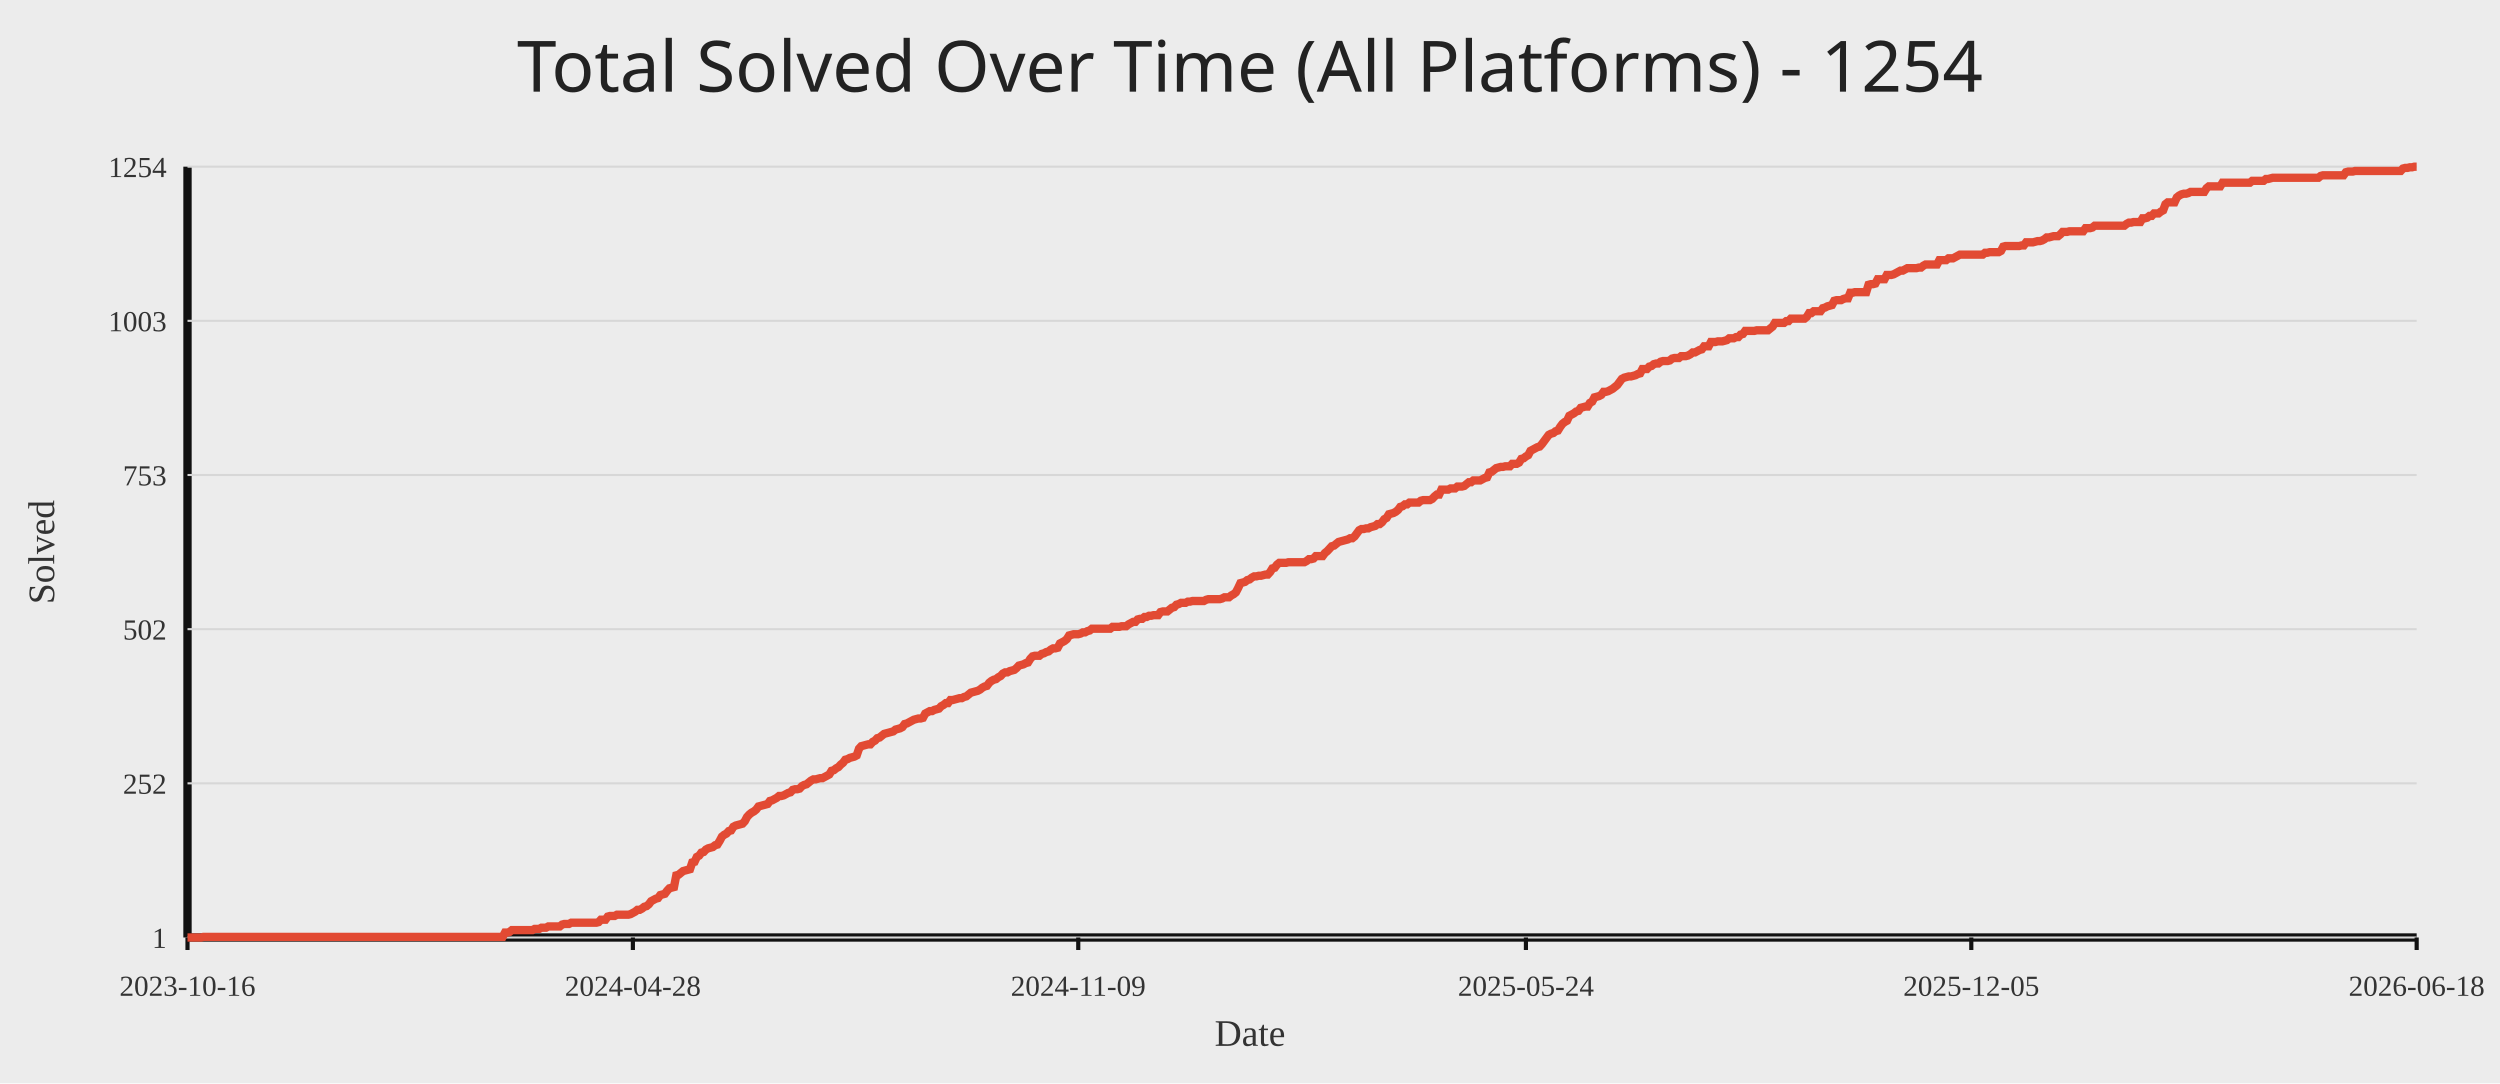
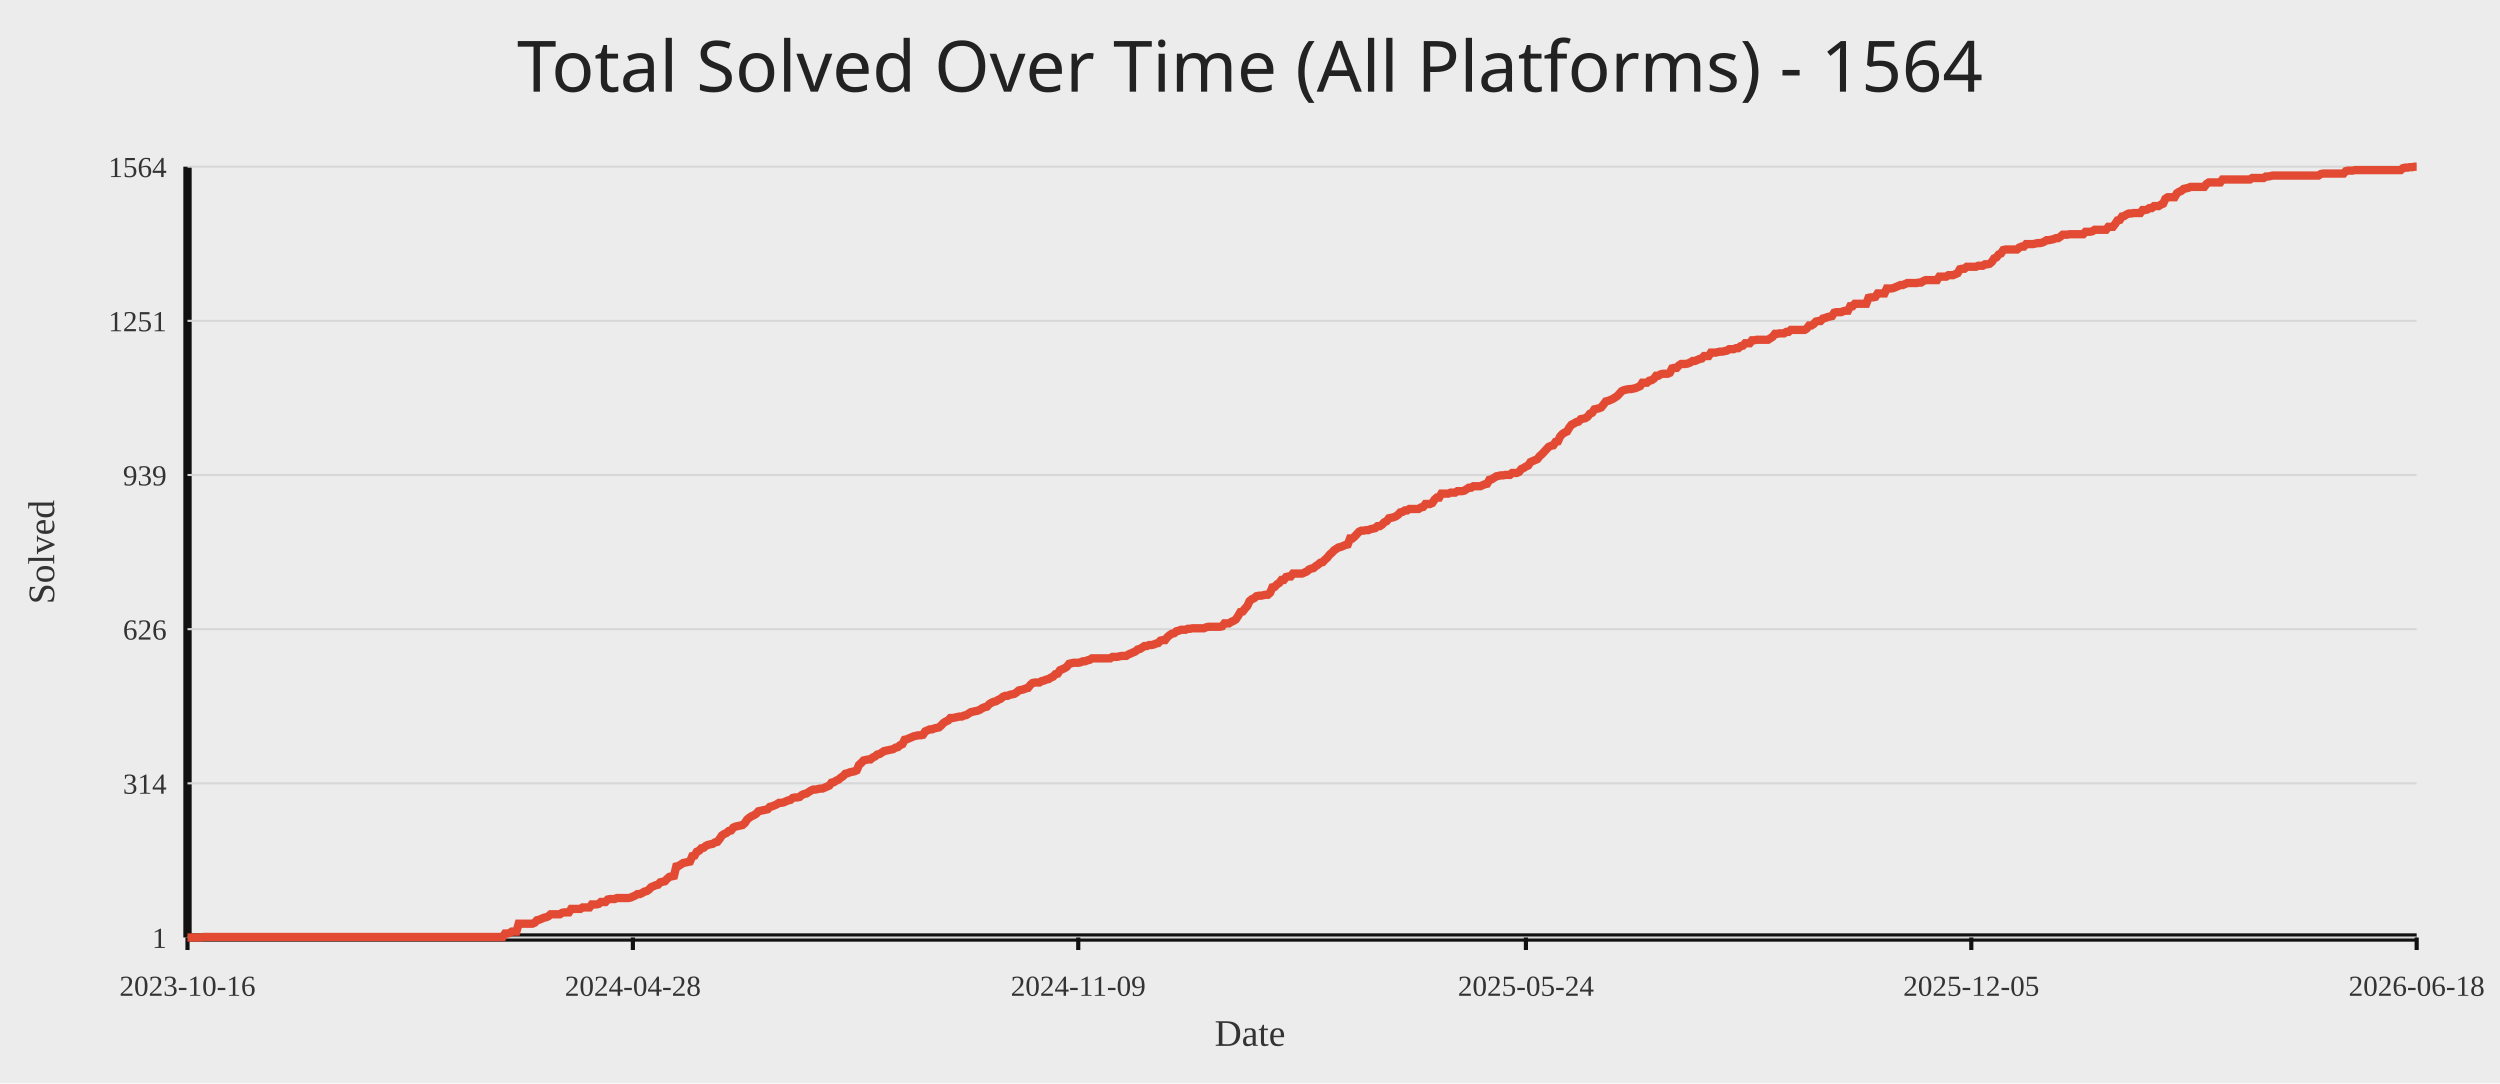
<svg xmlns="http://www.w3.org/2000/svg" width="1200" height="520">
  <rect width="100%" height="100%" fill="#ececec" />
-   <text x="50%" y="44" text-anchor="middle" fill="#222" font-size="34" font-family="Comic Sans MS, Segoe UI">Total Solved Over Time (All Platforms) - 1254</text>
+   <text x="50%" y="44" text-anchor="middle" fill="#222" font-size="34" font-family="Comic Sans MS, Segoe UI">Total Solved Over Time (All Platforms) - 1564</text>
  <line x1="90" y1="450" x2="1160" y2="450" stroke="#111" stroke-width="4" />
  <line x1="90" y1="80" x2="90" y2="450" stroke="#111" stroke-width="4" />
  <line x1="90" y1="450.00" x2="1160" y2="450.00" stroke="#d7d7d7" stroke-width="1" />
  <text x="80" y="455.00" text-anchor="end" fill="#333" font-size="14">1</text>
  <line x1="90" y1="376.00" x2="1160" y2="376.00" stroke="#d7d7d7" stroke-width="1" />
-   <text x="80" y="381.00" text-anchor="end" fill="#333" font-size="14">252</text>
+   <text x="80" y="381.00" text-anchor="end" fill="#333" font-size="14">314</text>
  <line x1="90" y1="302.00" x2="1160" y2="302.00" stroke="#d7d7d7" stroke-width="1" />
-   <text x="80" y="307.00" text-anchor="end" fill="#333" font-size="14">502</text>
+   <text x="80" y="307.00" text-anchor="end" fill="#333" font-size="14">626</text>
  <line x1="90" y1="228.00" x2="1160" y2="228.00" stroke="#d7d7d7" stroke-width="1" />
-   <text x="80" y="233.00" text-anchor="end" fill="#333" font-size="14">753</text>
+   <text x="80" y="233.00" text-anchor="end" fill="#333" font-size="14">939</text>
  <line x1="90" y1="154.00" x2="1160" y2="154.00" stroke="#d7d7d7" stroke-width="1" />
-   <text x="80" y="159.00" text-anchor="end" fill="#333" font-size="14">1003</text>
+   <text x="80" y="159.00" text-anchor="end" fill="#333" font-size="14">1251</text>
  <line x1="90" y1="80.00" x2="1160" y2="80.00" stroke="#d7d7d7" stroke-width="1" />
-   <text x="80" y="85.00" text-anchor="end" fill="#333" font-size="14">1254</text>
+   <text x="80" y="85.00" text-anchor="end" fill="#333" font-size="14">1564</text>
  <line x1="90.00" y1="450" x2="90.00" y2="456" stroke="#111" stroke-width="2" />
  <text x="90.00" y="478" text-anchor="middle" fill="#333" font-size="14">2023-10-16</text>
  <line x1="303.78" y1="450" x2="303.78" y2="456" stroke="#111" stroke-width="2" />
  <text x="303.78" y="478" text-anchor="middle" fill="#333" font-size="14">2024-04-28</text>
  <line x1="517.56" y1="450" x2="517.56" y2="456" stroke="#111" stroke-width="2" />
  <text x="517.56" y="478" text-anchor="middle" fill="#333" font-size="14">2024-11-09</text>
  <line x1="732.44" y1="450" x2="732.44" y2="456" stroke="#111" stroke-width="2" />
  <text x="732.44" y="478" text-anchor="middle" fill="#333" font-size="14">2025-05-24</text>
  <line x1="946.22" y1="450" x2="946.22" y2="456" stroke="#111" stroke-width="2" />
  <text x="946.22" y="478" text-anchor="middle" fill="#333" font-size="14">2025-12-05</text>
  <line x1="1160.00" y1="450" x2="1160.00" y2="456" stroke="#111" stroke-width="2" />
  <text x="1160.00" y="478" text-anchor="middle" fill="#333" font-size="14">2026-06-18</text>
-   <polyline fill="none" stroke="#e24a33" stroke-width="4" points="90.00,450.00 91.10,450.00 92.19,450.00 93.29,450.00 94.39,450.00 95.48,450.00 96.58,450.00 97.67,449.70 98.77,449.70 99.87,449.70 100.96,449.70 102.06,449.70 103.16,449.70 104.25,449.70 105.35,449.70 106.44,449.70 107.54,449.70 108.64,449.70 109.73,449.70 110.83,449.70 111.93,449.70 113.02,449.70 114.12,449.70 115.22,449.70 116.31,449.70 117.41,449.70 118.50,449.70 119.60,449.70 120.70,449.70 121.79,449.70 122.89,449.70 123.99,449.70 125.08,449.70 126.18,449.70 127.27,449.70 128.37,449.70 129.47,449.70 130.56,449.70 131.66,449.70 132.76,449.70 133.85,449.70 134.95,449.70 136.05,449.70 137.14,449.70 138.24,449.70 139.33,449.70 140.43,449.70 141.53,449.70 142.62,449.70 143.72,449.70 144.82,449.70 145.91,449.70 147.01,449.70 148.10,449.70 149.20,449.70 150.30,449.70 151.39,449.70 152.49,449.70 153.59,449.70 154.68,449.70 155.78,449.70 156.88,449.70 157.97,449.70 159.07,449.70 160.16,449.70 161.26,449.70 162.36,449.70 163.45,449.70 164.55,449.70 165.65,449.70 166.74,449.70 167.84,449.70 168.93,449.70 170.03,449.70 171.13,449.70 172.22,449.70 173.32,449.70 174.42,449.70 175.51,449.70 176.61,449.70 177.70,449.70 178.80,449.70 179.90,449.70 180.99,449.70 182.09,449.70 183.19,449.70 184.28,449.70 185.38,449.70 186.48,449.70 187.57,449.70 188.67,449.70 189.76,449.70 190.86,449.70 191.96,449.70 193.05,449.70 194.15,449.70 195.25,449.70 196.34,449.70 197.44,449.70 198.53,449.70 199.63,449.70 200.73,449.70 201.82,449.70 202.92,449.70 204.02,449.70 205.11,449.70 206.21,449.70 207.31,449.70 208.40,449.70 209.50,449.70 210.59,449.70 211.69,449.70 212.79,449.70 213.88,449.70 214.98,449.70 216.08,449.70 217.17,449.70 218.27,449.70 219.36,449.70 220.46,449.70 221.56,449.70 222.65,449.70 223.75,449.70 224.85,449.70 225.94,449.70 227.04,449.70 228.14,449.70 229.23,449.70 230.33,449.70 231.42,449.70 232.52,449.70 233.62,449.70 234.71,449.70 235.81,449.70 236.91,449.70 238.00,449.70 239.10,449.70 240.19,449.70 241.29,449.70 242.39,447.64 243.48,447.64 244.58,447.34 245.68,446.46 246.77,446.46 247.87,446.46 248.97,446.46 250.06,446.46 251.16,446.46 252.25,446.46 253.35,446.46 254.45,446.46 255.54,446.46 256.64,445.87 257.74,445.87 258.83,445.87 259.93,445.28 261.02,445.28 262.12,445.28 263.22,444.68 264.31,444.68 265.41,444.68 266.51,444.68 267.60,444.68 268.70,444.68 269.80,443.80 270.89,443.50 271.99,443.50 273.08,443.50 274.18,442.91 275.28,442.91 276.37,442.91 277.47,442.91 278.57,442.91 279.66,442.91 280.76,442.91 281.85,442.91 282.95,442.91 284.05,442.91 285.14,442.91 286.24,442.91 287.34,442.62 288.43,441.44 289.53,441.44 290.62,441.44 291.72,439.96 292.82,439.66 293.91,439.66 295.01,439.66 296.11,439.07 297.20,439.07 298.30,439.07 299.40,439.07 300.49,439.07 301.59,439.07 302.68,438.78 303.78,438.19 304.88,437.60 305.97,436.71 307.07,436.71 308.17,436.12 309.26,435.24 310.36,434.94 311.45,434.05 312.55,432.58 313.65,431.99 314.74,431.40 315.84,431.10 316.94,429.62 318.03,429.33 319.13,429.03 320.23,427.56 321.32,426.38 322.42,426.08 323.51,425.79 324.61,420.18 325.71,419.88 326.80,418.99 327.90,418.11 329.00,417.81 330.09,417.52 331.19,417.22 332.28,413.97 333.38,413.68 334.48,411.32 335.57,410.73 336.67,409.25 337.77,408.95 338.86,407.77 339.96,407.18 341.06,406.89 342.15,406.59 343.25,405.71 344.34,405.41 345.44,403.64 346.54,401.57 347.63,400.69 348.73,400.10 349.83,398.91 350.92,398.62 352.02,396.85 353.11,396.26 354.21,395.96 355.31,395.67 356.40,395.37 357.50,394.19 358.60,392.12 359.69,390.94 360.79,390.06 361.89,389.47 362.98,388.58 364.08,387.10 365.17,386.81 366.27,386.51 367.37,386.22 368.46,385.92 369.56,384.45 370.66,384.15 371.75,383.56 372.85,382.97 373.94,382.08 375.04,382.08 376.14,381.79 377.23,381.20 378.33,380.61 379.43,380.31 380.52,379.13 381.62,378.83 382.72,378.83 383.81,378.54 384.91,377.36 386.00,376.77 387.10,376.47 388.20,375.59 389.29,374.70 390.39,374.11 391.49,374.11 392.58,373.81 393.68,373.52 394.77,373.52 395.87,372.93 396.97,372.34 398.06,371.75 399.16,369.98 400.26,369.68 401.35,368.79 402.45,368.20 403.55,367.02 404.64,366.14 405.74,364.66 406.83,364.37 407.93,363.77 409.03,363.48 410.12,363.18 411.22,362.59 412.32,359.35 413.41,358.16 414.51,357.87 415.60,357.57 416.70,357.28 417.80,357.28 418.89,356.10 419.99,355.51 421.09,354.33 422.18,354.03 423.28,353.14 424.38,352.26 425.47,351.96 426.57,351.67 427.66,351.37 428.76,351.08 429.86,350.19 430.95,349.90 432.05,349.60 433.15,349.01 434.24,347.53 435.34,347.24 436.43,346.65 437.53,346.06 438.63,345.47 439.72,345.17 440.82,344.88 441.92,344.88 443.01,344.58 444.11,342.51 445.20,341.92 446.30,341.33 447.40,341.33 448.49,340.74 449.59,340.45 450.69,340.15 451.78,338.97 452.88,338.38 453.98,337.49 455.07,337.49 456.17,336.02 457.26,336.02 458.36,335.72 459.46,335.43 460.55,335.13 461.65,335.13 462.75,334.54 463.84,334.25 464.94,333.36 466.03,332.47 467.13,332.18 468.23,331.88 469.32,331.59 470.42,331.00 471.52,330.11 472.61,329.52 473.71,329.23 474.81,327.75 475.90,326.86 477.00,326.27 478.09,325.98 479.19,325.09 480.29,324.50 481.38,323.32 482.48,322.73 483.58,322.73 484.67,322.14 485.77,321.84 486.86,321.55 487.96,320.66 489.06,319.48 490.15,319.19 491.25,318.89 492.35,318.30 493.44,318.00 494.54,316.23 495.64,315.05 496.73,314.76 497.83,314.76 498.92,314.76 500.02,313.87 501.12,313.58 502.21,312.98 503.31,312.69 504.41,311.80 505.50,311.21 506.60,311.21 507.69,310.92 508.79,308.85 509.89,308.26 510.98,307.67 512.08,306.78 513.18,305.01 514.27,304.72 515.37,304.42 516.47,304.42 517.56,304.42 518.66,304.13 519.75,303.54 520.85,303.54 521.95,302.94 523.04,302.65 524.14,301.76 525.24,301.76 526.33,301.76 527.43,301.76 528.52,301.76 529.62,301.76 530.72,301.76 531.81,301.76 532.91,301.76 534.01,300.88 535.10,300.88 536.20,300.88 537.30,300.88 538.39,300.58 539.49,300.58 540.58,300.58 541.68,299.70 542.78,299.11 543.87,298.52 544.97,298.52 546.07,297.33 547.16,297.04 548.26,297.04 549.35,296.15 550.45,296.15 551.55,295.56 552.64,295.56 553.74,295.27 554.84,295.27 555.93,295.27 557.03,293.79 558.12,293.50 559.22,293.50 560.32,293.50 561.41,292.61 562.51,291.72 563.61,291.43 564.70,290.25 565.80,289.95 566.90,289.36 567.99,289.36 569.09,289.36 570.18,288.77 571.28,288.77 572.38,288.48 573.47,288.48 574.57,288.48 575.67,288.48 576.76,288.48 577.86,288.48 578.95,287.89 580.05,287.59 581.15,287.59 582.24,287.59 583.34,287.59 584.44,287.59 585.53,287.59 586.63,287.29 587.73,286.70 588.82,286.70 589.92,286.70 591.01,285.82 592.11,285.23 593.21,284.34 594.30,282.27 595.40,279.91 596.50,279.62 597.59,279.32 598.69,278.44 599.78,278.14 600.88,277.25 601.98,276.66 603.07,276.66 604.17,276.37 605.27,276.37 606.36,276.07 607.46,275.78 608.56,275.78 609.65,274.60 610.75,272.83 611.84,272.53 612.94,271.05 614.04,270.17 615.13,270.17 616.23,270.17 617.33,270.17 618.42,269.87 619.52,269.87 620.61,269.87 621.71,269.87 622.81,269.87 623.90,269.87 625.00,269.87 626.10,269.87 627.19,269.28 628.29,268.40 629.39,268.40 630.48,268.10 631.58,266.92 632.67,266.92 633.77,266.92 634.87,266.92 635.96,265.44 637.06,264.56 638.16,263.38 639.25,262.19 640.35,261.90 641.44,261.01 642.54,260.13 643.64,259.83 644.73,259.54 645.83,259.24 646.93,258.95 648.02,258.36 649.12,258.36 650.22,257.47 651.31,255.99 652.41,254.52 653.50,253.93 654.60,253.93 655.70,253.63 656.79,253.63 657.89,253.04 658.99,252.75 660.08,252.45 661.18,251.56 662.27,251.56 663.37,250.68 664.47,249.20 665.56,248.61 666.66,246.84 667.76,246.54 668.85,246.25 669.95,245.66 671.05,244.77 672.14,243.30 673.24,243.00 674.33,242.11 675.43,242.11 676.53,241.23 677.62,241.23 678.72,241.23 679.82,241.23 680.91,241.23 682.01,240.34 683.10,240.05 684.20,240.05 685.30,240.05 686.39,240.05 687.49,239.46 688.59,238.28 689.68,237.39 690.78,237.39 691.88,235.03 692.97,235.03 694.07,235.03 695.16,235.03 696.26,234.44 697.36,234.44 698.45,234.44 699.55,233.55 700.65,233.55 701.74,233.55 702.84,233.26 703.93,232.37 705.03,231.48 706.13,231.48 707.22,230.60 708.32,230.60 709.42,230.60 710.51,230.60 711.61,230.01 712.70,229.42 713.80,229.12 714.90,226.76 715.99,226.46 717.09,225.58 718.19,224.69 719.28,224.40 720.38,224.10 721.48,224.10 722.57,223.81 723.67,223.81 724.76,223.81 725.86,222.63 726.96,222.63 728.05,222.63 729.15,222.04 730.25,220.26 731.34,219.97 732.44,219.08 733.53,218.49 734.63,216.42 735.73,215.83 736.82,215.24 737.92,214.65 739.02,214.36 740.11,213.18 741.21,211.70 742.31,210.22 743.40,208.75 744.50,208.16 745.59,207.86 746.69,206.98 747.79,206.68 748.88,204.91 749.98,203.43 751.08,202.55 752.17,201.96 753.27,199.59 754.36,199.00 755.46,198.41 756.56,197.53 757.65,197.23 758.75,195.75 759.85,195.46 760.94,195.16 762.04,195.16 763.14,193.39 764.23,192.80 765.33,190.73 766.42,190.44 767.52,190.14 768.62,189.55 769.71,188.08 770.81,188.08 771.91,187.78 773.00,187.19 774.10,186.60 775.19,185.71 776.29,184.83 777.39,183.35 778.48,181.88 779.58,181.28 780.68,180.99 781.77,180.69 782.87,180.69 783.97,180.40 785.06,180.10 786.16,179.51 787.25,179.22 788.35,177.15 789.45,177.15 790.54,177.15 791.64,175.97 792.74,175.67 793.83,174.79 794.93,174.49 796.02,174.49 797.12,173.61 798.22,173.31 799.31,173.31 800.41,173.31 801.51,173.02 802.60,172.13 803.70,171.84 804.80,171.84 805.89,171.84 806.99,170.95 808.08,170.95 809.18,170.95 810.28,170.65 811.37,170.06 812.47,169.18 813.57,169.18 814.66,168.59 815.76,168.00 816.85,167.70 817.95,166.23 819.05,166.23 820.14,166.23 821.24,164.16 822.34,164.16 823.43,164.16 824.53,163.86 825.62,163.86 826.72,163.86 827.82,163.57 828.91,163.27 830.01,162.39 831.11,162.39 832.20,162.39 833.30,161.80 834.40,161.80 835.49,160.61 836.59,160.32 837.68,158.84 838.78,158.84 839.88,158.84 840.97,158.84 842.07,158.84 843.17,158.55 844.26,158.55 845.36,158.55 846.45,158.55 847.55,158.55 848.65,158.55 849.74,157.66 850.84,156.78 851.94,155.00 853.03,155.00 854.13,155.00 855.23,155.00 856.32,155.00 857.42,154.12 858.51,154.12 859.61,152.94 860.71,152.94 861.80,152.94 862.90,152.94 864.00,152.94 865.09,152.94 866.19,152.94 867.28,152.05 868.38,150.28 869.48,150.28 870.57,149.39 871.67,149.39 872.77,149.39 873.86,149.39 874.96,147.92 876.06,147.62 877.15,147.03 878.25,146.74 879.34,146.44 880.44,144.37 881.54,144.08 882.63,144.08 883.73,144.08 884.83,143.49 885.92,143.19 887.02,143.19 888.11,140.53 889.21,140.53 890.31,140.24 891.40,140.24 892.50,140.24 893.60,140.24 894.69,140.24 895.79,140.24 896.89,136.70 897.98,136.40 899.08,136.40 900.17,136.11 901.27,134.04 902.37,134.04 903.46,134.04 904.56,134.04 905.66,131.97 906.75,131.97 907.85,131.97 908.94,131.68 910.04,131.09 911.14,130.49 912.23,129.90 913.33,129.90 914.43,129.31 915.52,128.72 916.62,128.72 917.72,128.72 918.81,128.72 919.91,128.72 921.00,128.43 922.10,128.43 923.20,127.54 924.29,126.95 925.39,126.95 926.49,126.95 927.58,126.95 928.68,126.95 929.77,126.95 930.87,124.88 931.97,124.88 933.06,124.88 934.16,124.88 935.26,124.00 936.35,124.00 937.45,124.00 938.55,123.41 939.64,122.82 940.74,122.23 941.83,122.23 942.93,122.23 944.03,122.23 945.12,122.23 946.22,122.23 947.32,122.23 948.41,122.23 949.51,122.23 950.60,122.23 951.70,122.23 952.80,121.34 953.89,121.34 954.99,121.05 956.09,121.05 957.18,121.05 958.28,121.05 959.38,121.05 960.47,120.45 961.57,118.39 962.66,118.09 963.76,118.09 964.86,118.09 965.95,118.09 967.05,118.09 968.15,118.09 969.24,118.09 970.34,117.80 971.43,117.80 972.53,116.32 973.63,116.32 974.72,116.32 975.82,116.32 976.92,116.03 978.01,115.73 979.11,115.73 980.20,115.43 981.30,114.84 982.40,113.96 983.49,113.96 984.59,113.66 985.69,113.37 986.78,113.37 987.88,113.37 988.98,112.48 990.07,111.30 991.17,111.30 992.26,111.30 993.36,111.01 994.46,111.01 995.55,111.01 996.65,111.01 997.75,111.01 998.84,111.01 999.94,111.01 1001.03,109.53 1002.13,109.53 1003.23,109.53 1004.32,109.23 1005.42,108.35 1006.52,108.35 1007.61,108.35 1008.71,108.35 1009.81,108.35 1010.90,108.35 1012.00,108.35 1013.09,108.35 1014.19,108.35 1015.29,108.35 1016.38,108.35 1017.48,108.35 1018.58,108.35 1019.67,108.35 1020.77,107.46 1021.86,106.87 1022.96,106.87 1024.06,106.58 1025.15,106.58 1026.25,106.58 1027.35,106.58 1028.44,104.80 1029.54,104.80 1030.64,104.51 1031.73,103.62 1032.83,103.62 1033.92,102.44 1035.02,102.44 1036.12,102.44 1037.21,101.56 1038.31,100.97 1039.41,98.01 1040.50,97.13 1041.60,97.13 1042.69,97.13 1043.79,97.13 1044.89,94.76 1045.98,93.88 1047.08,93.29 1048.18,92.99 1049.27,92.99 1050.37,92.70 1051.47,92.11 1052.56,92.11 1053.66,92.11 1054.75,92.11 1055.85,92.11 1056.95,92.11 1058.04,92.11 1059.14,90.34 1060.24,89.45 1061.33,89.45 1062.43,89.45 1063.52,89.45 1064.62,89.45 1065.72,89.45 1066.81,87.68 1067.91,87.68 1069.01,87.68 1070.10,87.68 1071.20,87.68 1072.30,87.68 1073.39,87.68 1074.49,87.68 1075.58,87.68 1076.68,87.68 1077.78,87.68 1078.87,87.68 1079.97,87.68 1081.07,86.79 1082.16,86.79 1083.26,86.79 1084.35,86.79 1085.45,86.79 1086.55,86.79 1087.64,85.91 1088.74,85.91 1089.84,85.61 1090.93,85.32 1092.03,85.32 1093.12,85.32 1094.22,85.32 1095.32,85.32 1096.41,85.32 1097.51,85.32 1098.61,85.32 1099.70,85.32 1100.80,85.32 1101.90,85.32 1102.99,85.32 1104.09,85.32 1105.18,85.32 1106.28,85.32 1107.38,85.32 1108.47,85.32 1109.57,85.32 1110.67,85.32 1111.76,85.32 1112.86,85.32 1113.95,84.43 1115.05,84.13 1116.15,84.13 1117.24,84.13 1118.34,84.13 1119.44,84.13 1120.53,84.13 1121.63,84.13 1122.73,84.13 1123.82,84.13 1124.92,84.13 1126.01,82.66 1127.11,82.36 1128.21,82.36 1129.30,82.36 1130.40,82.07 1131.50,82.07 1132.59,82.07 1133.69,82.07 1134.78,82.07 1135.88,82.07 1136.98,82.07 1138.07,82.07 1139.17,82.07 1140.27,82.07 1141.36,82.07 1142.46,82.07 1143.56,82.07 1144.65,82.07 1145.75,82.07 1146.84,82.07 1147.94,82.07 1149.04,82.07 1150.13,82.07 1151.23,82.07 1152.33,82.07 1153.42,80.89 1154.52,80.59 1155.61,80.59 1156.71,80.30 1157.81,80.30 1158.90,80.00 1160.00,80.00" />
+   <polyline fill="none" stroke="#e24a33" stroke-width="4" points="90.00,450.00 91.10,450.00 92.19,450.00 93.29,450.00 94.39,450.00 95.48,450.00 96.58,450.00 97.67,449.76 98.77,449.76 99.87,449.76 100.96,449.76 102.06,449.76 103.16,449.76 104.25,449.76 105.35,449.76 106.44,449.76 107.54,449.76 108.64,449.76 109.73,449.76 110.83,449.76 111.93,449.76 113.02,449.76 114.12,449.76 115.22,449.76 116.31,449.76 117.41,449.76 118.50,449.76 119.60,449.76 120.70,449.76 121.79,449.76 122.89,449.76 123.99,449.76 125.08,449.76 126.18,449.76 127.27,449.76 128.37,449.76 129.47,449.76 130.56,449.76 131.66,449.76 132.76,449.76 133.85,449.76 134.95,449.76 136.05,449.76 137.14,449.76 138.24,449.76 139.33,449.76 140.43,449.76 141.53,449.76 142.62,449.76 143.72,449.76 144.82,449.76 145.91,449.76 147.01,449.76 148.10,449.76 149.20,449.76 150.30,449.76 151.39,449.76 152.49,449.76 153.59,449.76 154.68,449.76 155.78,449.76 156.88,449.76 157.97,449.76 159.07,449.76 160.16,449.76 161.26,449.76 162.36,449.76 163.45,449.76 164.55,449.76 165.65,449.76 166.74,449.76 167.84,449.76 168.93,449.76 170.03,449.76 171.13,449.76 172.22,449.76 173.32,449.76 174.42,449.76 175.51,449.76 176.61,449.76 177.70,449.76 178.80,449.76 179.90,449.76 180.99,449.76 182.09,449.76 183.19,449.76 184.28,449.76 185.38,449.76 186.48,449.76 187.57,449.76 188.67,449.76 189.76,449.76 190.86,449.76 191.96,449.76 193.05,449.76 194.15,449.76 195.25,449.76 196.34,449.76 197.44,449.76 198.53,449.76 199.63,449.76 200.73,449.76 201.82,449.76 202.92,449.76 204.02,449.76 205.11,449.76 206.21,449.76 207.31,449.76 208.40,449.76 209.50,449.76 210.59,449.76 211.69,449.76 212.79,449.76 213.88,449.76 214.98,449.76 216.08,449.76 217.17,449.76 218.27,449.76 219.36,449.76 220.46,449.76 221.56,449.76 222.65,449.76 223.75,449.76 224.85,449.76 225.94,449.76 227.04,449.76 228.14,449.76 229.23,449.76 230.33,449.76 231.42,449.76 232.52,449.76 233.62,449.76 234.71,449.76 235.81,449.76 236.91,449.76 238.00,449.76 239.10,449.76 240.19,449.76 241.29,449.76 242.39,448.11 243.48,448.11 244.58,447.87 245.68,447.16 246.77,447.16 247.87,447.16 248.97,443.37 250.06,443.37 251.16,443.37 252.25,443.37 253.35,443.37 254.45,443.37 255.54,443.37 256.64,442.90 257.74,441.71 258.83,441.48 259.93,441.00 261.02,440.53 262.12,440.29 263.22,439.82 264.31,438.87 265.41,438.87 266.51,438.87 267.60,438.87 268.70,438.87 269.80,438.16 270.89,437.93 271.99,437.93 273.08,437.93 274.18,436.27 275.28,436.27 276.37,436.27 277.47,436.27 278.57,436.27 279.66,435.56 280.76,435.56 281.85,435.56 282.95,435.56 284.05,434.14 285.14,434.14 286.24,434.14 287.34,433.90 288.43,432.96 289.53,432.96 290.62,432.96 291.72,431.77 292.82,431.54 293.91,431.54 295.01,431.54 296.11,431.06 297.20,431.06 298.30,431.06 299.40,431.06 300.49,431.06 301.59,431.06 302.68,430.83 303.78,430.35 304.88,429.88 305.97,429.17 307.07,429.17 308.17,428.69 309.26,427.98 310.36,427.75 311.45,427.04 312.55,425.85 313.65,425.38 314.74,424.91 315.84,424.67 316.94,423.49 318.03,423.25 319.13,423.01 320.23,421.83 321.32,420.88 322.42,420.65 323.51,420.41 324.61,415.91 325.71,415.67 326.80,414.96 327.90,414.25 329.00,414.02 330.09,413.78 331.19,413.54 332.28,410.94 333.38,410.70 334.48,408.81 335.57,408.34 336.67,407.15 337.77,406.92 338.86,405.97 339.96,405.50 341.06,405.26 342.15,405.02 343.25,404.31 344.34,404.08 345.44,402.66 346.54,401.00 347.63,400.29 348.73,399.81 349.83,398.87 350.92,398.63 352.02,397.21 353.11,396.74 354.21,396.50 355.31,396.26 356.40,396.03 357.50,395.08 358.60,393.42 359.69,392.48 360.79,391.77 361.89,391.29 362.98,390.58 364.08,389.40 365.17,389.16 366.27,388.93 367.37,388.69 368.46,388.45 369.56,387.27 370.66,387.03 371.75,386.56 372.85,386.08 373.94,385.37 375.04,385.37 376.14,385.14 377.23,384.66 378.33,384.19 379.43,383.95 380.52,383.01 381.62,382.77 382.72,382.77 383.81,382.53 384.91,381.59 386.00,381.11 387.10,380.88 388.20,380.17 389.29,379.46 390.39,378.98 391.49,378.98 392.58,378.75 393.68,378.51 394.77,378.51 395.87,378.04 396.97,377.56 398.06,377.09 399.16,375.67 400.26,375.43 401.35,374.72 402.45,374.25 403.55,373.30 404.64,372.59 405.74,371.41 406.83,371.17 407.93,370.70 409.03,370.46 410.12,370.22 411.22,369.75 412.32,367.15 413.41,366.20 414.51,365.02 415.60,364.78 416.70,364.54 417.80,364.54 418.89,363.60 419.99,363.12 421.09,362.18 422.18,361.94 423.28,361.23 424.38,360.52 425.47,360.28 426.57,360.04 427.66,359.81 428.76,359.57 429.86,358.86 430.95,358.62 432.05,357.68 433.15,357.20 434.24,355.07 435.34,354.84 436.43,354.36 437.53,353.89 438.63,353.42 439.72,353.18 440.82,352.94 441.92,352.94 443.01,352.71 444.11,351.05 445.20,350.58 446.30,350.10 447.40,350.10 448.49,349.63 449.59,349.39 450.69,349.16 451.78,348.21 452.88,347.02 453.98,346.31 455.07,345.84 456.17,344.66 457.26,344.66 458.36,344.42 459.46,344.18 460.55,343.95 461.65,343.95 462.75,343.47 463.84,343.24 464.94,342.53 466.03,341.82 467.13,341.58 468.23,341.34 469.32,341.11 470.42,340.63 471.52,339.92 472.61,339.45 473.71,339.21 474.81,338.03 475.90,337.32 477.00,336.85 478.09,336.61 479.19,335.90 480.29,335.43 481.38,334.48 482.48,334.01 483.58,334.01 484.67,333.53 485.77,333.29 486.86,333.06 487.96,332.35 489.06,331.40 490.15,331.16 491.25,330.93 492.35,330.45 493.44,330.22 494.54,328.80 495.64,327.85 496.73,327.61 497.83,327.61 498.92,327.61 500.02,326.90 501.12,326.67 502.21,326.19 503.31,325.96 504.41,325.25 505.50,324.77 506.60,323.59 507.69,323.35 508.79,321.70 509.89,321.22 510.98,320.75 512.08,320.04 513.18,318.62 514.27,318.38 515.37,318.14 516.47,318.14 517.56,318.14 518.66,317.91 519.75,317.43 520.85,317.43 521.95,316.96 523.04,316.72 524.14,316.01 525.24,316.01 526.33,316.01 527.43,316.01 528.52,316.01 529.62,316.01 530.72,316.01 531.81,316.01 532.91,316.01 534.01,315.30 535.10,315.30 536.20,315.30 537.30,315.07 538.39,314.83 539.49,314.83 540.58,314.83 541.68,314.12 542.78,313.65 543.87,313.17 544.97,312.70 546.07,311.75 547.16,311.52 548.26,310.81 549.35,310.10 550.45,310.10 551.55,309.62 552.64,309.62 553.74,309.39 554.84,308.91 555.93,308.68 557.03,307.49 558.12,307.26 559.22,307.26 560.32,305.83 561.41,304.89 562.51,304.18 563.61,303.94 564.70,302.99 565.80,302.76 566.90,302.28 567.99,302.28 569.09,302.28 570.18,301.81 571.28,301.81 572.38,301.57 573.47,301.57 574.57,301.57 575.67,301.57 576.76,301.57 577.86,301.57 578.95,301.10 580.05,300.86 581.15,300.86 582.24,300.86 583.34,300.86 584.44,300.86 585.53,300.86 586.63,300.63 587.73,299.21 588.82,299.21 589.92,299.21 591.01,298.50 592.11,298.02 593.21,297.31 594.30,295.66 595.40,293.76 596.50,293.53 597.59,292.10 598.69,290.92 599.78,288.55 600.88,287.61 601.98,287.13 603.07,286.19 604.17,285.95 605.27,285.95 606.36,285.71 607.46,285.48 608.56,285.48 609.65,284.53 610.75,281.93 611.84,281.69 612.94,280.51 614.04,279.80 615.13,278.37 616.23,278.37 617.33,276.95 618.42,276.72 619.52,276.72 620.61,275.30 621.71,275.30 622.81,275.30 623.90,275.30 625.00,275.30 626.10,274.82 627.19,274.35 628.29,273.40 629.39,272.93 630.48,272.69 631.58,271.75 632.67,271.04 633.77,270.09 634.87,269.85 635.96,268.67 637.06,267.72 638.16,266.30 639.25,265.36 640.35,264.17 641.44,263.46 642.54,262.75 643.64,262.51 644.73,262.04 645.83,261.57 646.93,261.33 648.02,258.49 649.12,258.49 650.22,257.54 651.31,256.36 652.41,255.18 653.50,254.70 654.60,254.70 655.70,254.47 656.79,254.47 657.89,253.99 658.99,253.76 660.08,253.52 661.18,252.57 662.27,252.57 663.37,251.86 664.47,250.68 665.56,250.20 666.66,248.78 667.76,248.55 668.85,248.31 669.95,247.84 671.05,247.13 672.14,245.94 673.24,245.71 674.33,245.00 675.43,245.00 676.53,244.29 677.62,244.29 678.72,244.29 679.82,244.29 680.91,244.29 682.01,243.58 683.10,243.34 684.20,241.92 685.30,241.92 686.39,241.92 687.49,241.45 688.59,239.79 689.68,238.84 690.78,238.84 691.88,236.95 692.97,236.95 694.07,236.95 695.16,236.95 696.26,236.47 697.36,236.47 698.45,236.47 699.55,235.76 700.65,235.76 701.74,235.76 702.84,235.53 703.93,234.82 705.03,234.11 706.13,234.11 707.22,233.40 708.32,233.40 709.42,233.40 710.51,233.40 711.61,232.92 712.70,232.45 713.80,232.21 714.90,230.32 715.99,230.08 717.09,229.37 718.19,228.66 719.28,228.43 720.38,228.19 721.48,228.19 722.57,227.95 723.67,227.95 724.76,227.95 725.86,227.01 726.96,227.01 728.05,227.01 729.15,226.53 730.25,225.11 731.34,224.64 732.44,223.93 733.53,223.45 734.63,221.80 735.73,221.32 736.82,220.85 737.92,220.38 739.02,218.96 740.11,218.01 741.21,216.83 742.31,215.64 743.40,214.46 744.50,213.99 745.59,213.75 746.69,212.09 747.79,211.86 748.88,209.49 749.98,208.30 751.08,207.59 752.17,207.12 753.27,205.23 754.36,203.81 755.46,203.33 756.56,202.62 757.65,202.39 758.75,201.20 759.85,200.97 760.94,200.73 762.04,200.02 763.14,198.60 764.23,198.13 765.33,196.47 766.42,196.23 767.52,195.99 768.62,195.52 769.71,194.10 770.81,192.68 771.91,192.44 773.00,191.97 774.10,191.50 775.19,190.79 776.29,190.08 777.39,188.89 778.48,187.71 779.58,187.24 780.68,187.00 781.77,186.76 782.87,186.76 783.97,186.53 785.06,186.29 786.16,185.82 787.25,185.34 788.35,183.69 789.45,183.69 790.54,183.69 791.64,182.74 792.74,182.50 793.83,181.79 794.93,180.37 796.02,180.37 797.12,179.66 798.22,179.42 799.31,179.42 800.41,179.42 801.51,178.95 802.60,176.82 803.70,176.58 804.80,176.58 805.89,175.40 806.99,174.69 808.08,174.69 809.18,174.69 810.28,174.45 811.37,173.98 812.47,173.27 813.57,173.27 814.66,172.80 815.76,172.32 816.85,172.09 817.95,170.90 819.05,170.90 820.14,170.90 821.24,169.25 822.34,169.25 823.43,169.25 824.53,169.01 825.62,168.77 826.72,168.77 827.82,168.53 828.91,168.30 830.01,167.59 831.11,167.59 832.20,167.59 833.30,167.11 834.40,167.11 835.49,166.17 836.59,165.93 837.68,164.75 838.78,164.75 839.88,164.75 840.97,163.33 842.07,163.33 843.17,163.09 844.26,163.09 845.36,163.09 846.45,163.09 847.55,163.09 848.65,163.09 849.74,162.38 850.84,161.67 851.94,160.25 853.03,160.25 854.13,160.01 855.23,160.01 856.32,160.01 857.42,159.30 858.51,159.30 859.61,158.36 860.71,158.36 861.80,158.36 862.90,158.36 864.00,158.36 865.09,158.36 866.19,158.36 867.28,157.65 868.38,156.23 869.48,156.23 870.57,155.52 871.67,154.33 872.77,154.09 873.86,154.09 874.96,152.91 876.06,152.67 877.15,152.20 878.25,151.96 879.34,151.73 880.44,150.07 881.54,149.83 882.63,149.83 883.73,149.83 884.83,149.36 885.92,149.12 887.02,149.12 888.11,146.99 889.21,146.99 890.31,145.81 891.40,145.81 892.50,145.81 893.60,145.81 894.69,145.81 895.79,145.81 896.89,142.97 897.98,142.73 899.08,142.73 900.17,142.50 901.27,140.84 902.37,140.84 903.46,140.84 904.56,140.84 905.66,138.47 906.75,138.47 907.85,138.47 908.94,138.23 910.04,137.76 911.14,137.29 912.23,136.81 913.33,136.81 914.43,136.34 915.52,135.87 916.62,135.87 917.72,135.87 918.81,135.87 919.91,135.87 921.00,135.63 922.10,135.63 923.20,134.92 924.29,134.45 925.39,134.45 926.49,134.45 927.58,134.45 928.68,134.45 929.77,134.45 930.87,132.79 931.97,132.79 933.06,132.79 934.16,132.79 935.26,132.08 936.35,132.08 937.45,132.08 938.55,131.61 939.64,131.13 940.74,129.24 941.83,129.00 942.93,129.00 944.03,128.06 945.12,128.06 946.22,128.06 947.32,128.06 948.41,128.06 949.51,127.58 950.60,127.58 951.70,127.58 952.80,126.87 953.89,126.87 954.99,126.63 956.09,125.69 957.18,124.03 958.28,123.56 959.38,122.14 960.47,121.66 961.57,120.01 962.66,119.77 963.76,119.77 964.86,119.77 965.95,119.77 967.05,119.77 968.15,119.77 969.24,118.82 970.34,118.35 971.43,118.35 972.53,117.17 973.63,117.17 974.72,117.17 975.82,117.17 976.92,116.93 978.01,116.69 979.11,116.69 980.20,116.46 981.30,115.98 982.40,115.27 983.49,115.27 984.59,115.04 985.69,114.80 986.78,114.33 987.88,114.33 988.98,113.61 990.07,112.67 991.17,112.67 992.26,112.67 993.36,112.43 994.46,112.43 995.55,112.43 996.65,112.43 997.75,112.43 998.84,112.43 999.94,112.43 1001.03,111.25 1002.13,111.25 1003.23,111.25 1004.32,111.01 1005.42,110.30 1006.52,110.30 1007.61,110.30 1008.71,110.30 1009.81,110.30 1010.90,110.30 1012.00,108.88 1013.09,108.88 1014.19,108.88 1015.29,107.46 1016.38,105.80 1017.48,105.57 1018.58,103.91 1019.67,103.67 1020.77,102.96 1021.86,102.49 1022.96,102.49 1024.06,102.25 1025.15,102.25 1026.25,102.25 1027.35,102.25 1028.44,100.83 1029.54,100.83 1030.64,100.60 1031.73,99.88 1032.83,99.88 1033.92,98.94 1035.02,98.94 1036.12,98.94 1037.21,98.23 1038.31,97.75 1039.41,95.39 1040.50,94.68 1041.60,94.68 1042.69,94.68 1043.79,94.68 1044.89,92.78 1045.98,92.07 1047.08,91.60 1048.18,90.65 1049.27,90.42 1050.37,90.18 1051.47,89.71 1052.56,89.71 1053.66,89.71 1054.75,89.71 1055.85,89.71 1056.95,89.71 1058.04,89.71 1059.14,88.29 1060.24,87.58 1061.33,87.58 1062.43,87.58 1063.52,87.58 1064.62,87.58 1065.72,87.58 1066.81,86.15 1067.91,86.15 1069.01,86.15 1070.10,86.15 1071.20,86.15 1072.30,86.15 1073.39,86.15 1074.49,86.15 1075.58,86.15 1076.68,86.15 1077.78,86.15 1078.87,86.15 1079.97,86.15 1081.07,85.44 1082.16,85.44 1083.26,85.44 1084.35,85.44 1085.45,85.44 1086.55,85.44 1087.64,84.73 1088.74,84.73 1089.84,84.50 1090.93,84.26 1092.03,84.26 1093.12,84.26 1094.22,84.26 1095.32,84.26 1096.41,84.26 1097.51,84.26 1098.61,84.26 1099.70,84.26 1100.80,84.26 1101.90,84.26 1102.99,84.26 1104.09,84.26 1105.18,84.26 1106.28,84.26 1107.38,84.26 1108.47,84.26 1109.57,84.26 1110.67,84.26 1111.76,84.26 1112.86,84.26 1113.95,83.55 1115.05,83.31 1116.15,83.31 1117.24,83.31 1118.34,83.31 1119.44,83.31 1120.53,83.31 1121.63,83.31 1122.73,83.31 1123.82,83.31 1124.92,83.31 1126.01,82.13 1127.11,81.89 1128.21,81.89 1129.30,81.89 1130.40,81.66 1131.50,81.66 1132.59,81.66 1133.69,81.66 1134.78,81.66 1135.88,81.66 1136.98,81.66 1138.07,81.66 1139.17,81.66 1140.27,81.66 1141.36,81.66 1142.46,81.66 1143.56,81.66 1144.65,81.66 1145.75,81.66 1146.84,81.66 1147.94,81.66 1149.04,81.66 1150.13,81.66 1151.23,81.66 1152.33,81.66 1153.42,80.71 1154.52,80.47 1155.61,80.47 1156.71,80.24 1157.81,80.24 1158.90,80.00 1160.00,80.00" />
  <text x="50%" y="502" text-anchor="middle" fill="#333" font-size="18">Date</text>
  <text x="26" y="265.00" transform="rotate(-90 26 265.00)" text-anchor="middle" fill="#333" font-size="18">Solved</text>
</svg>
